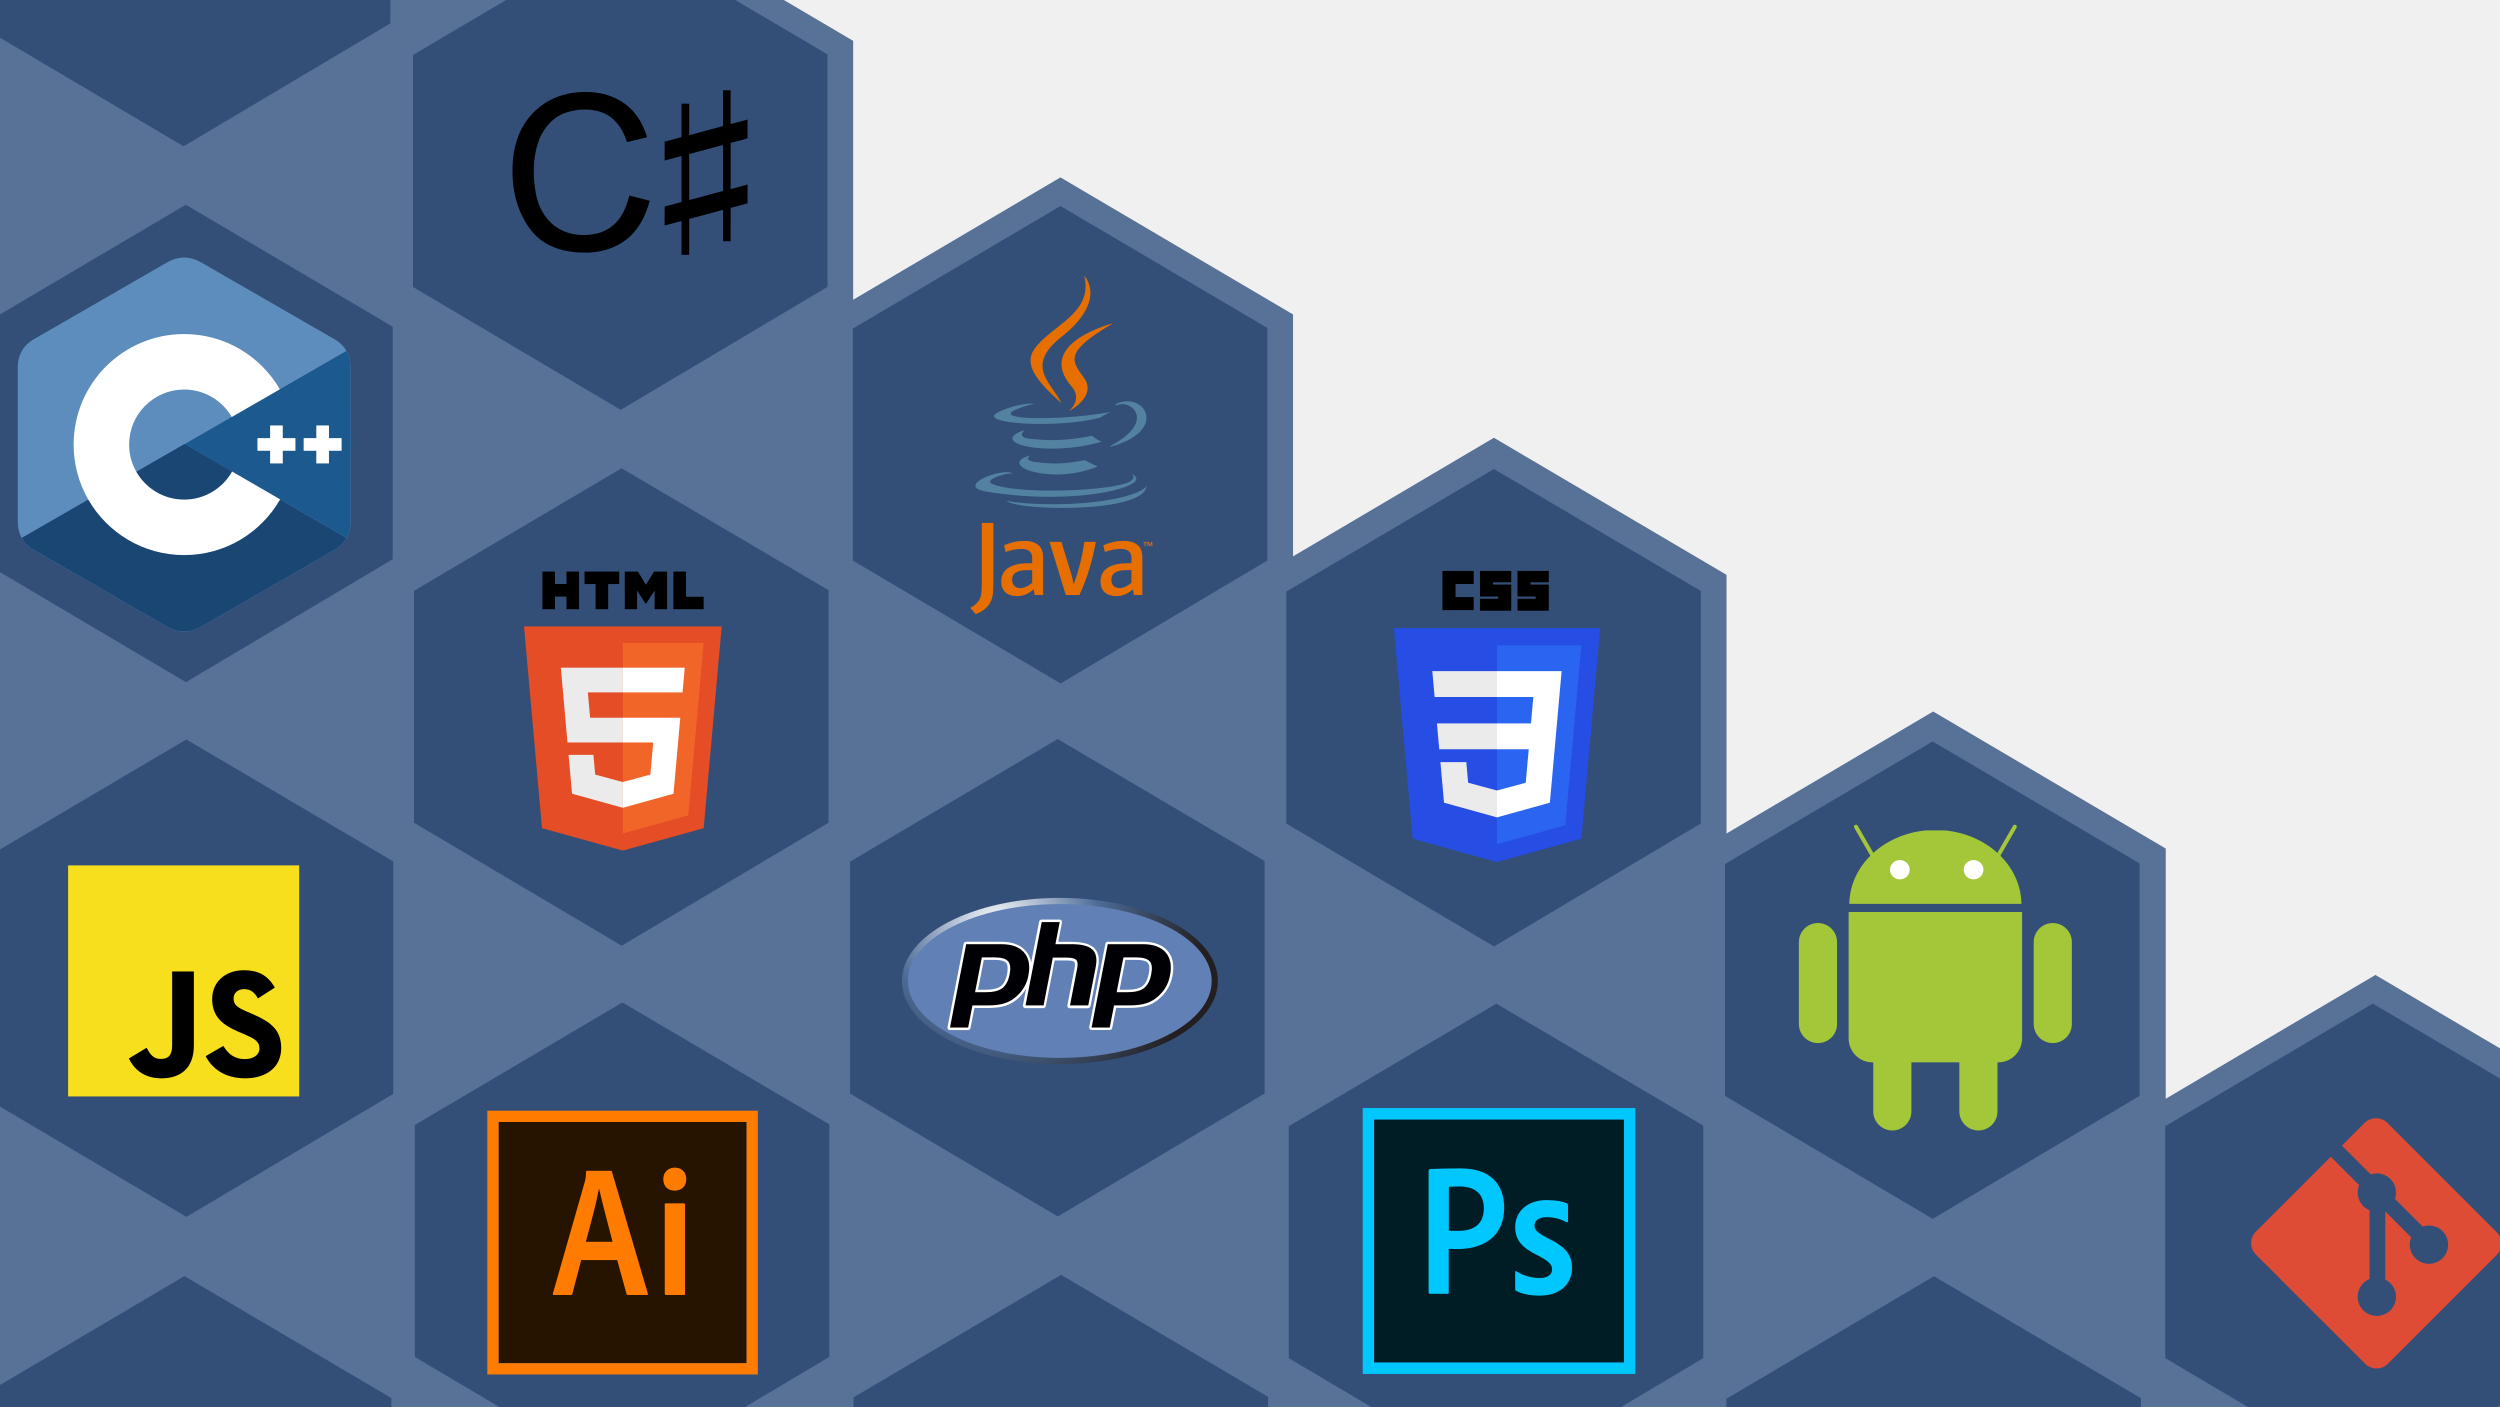
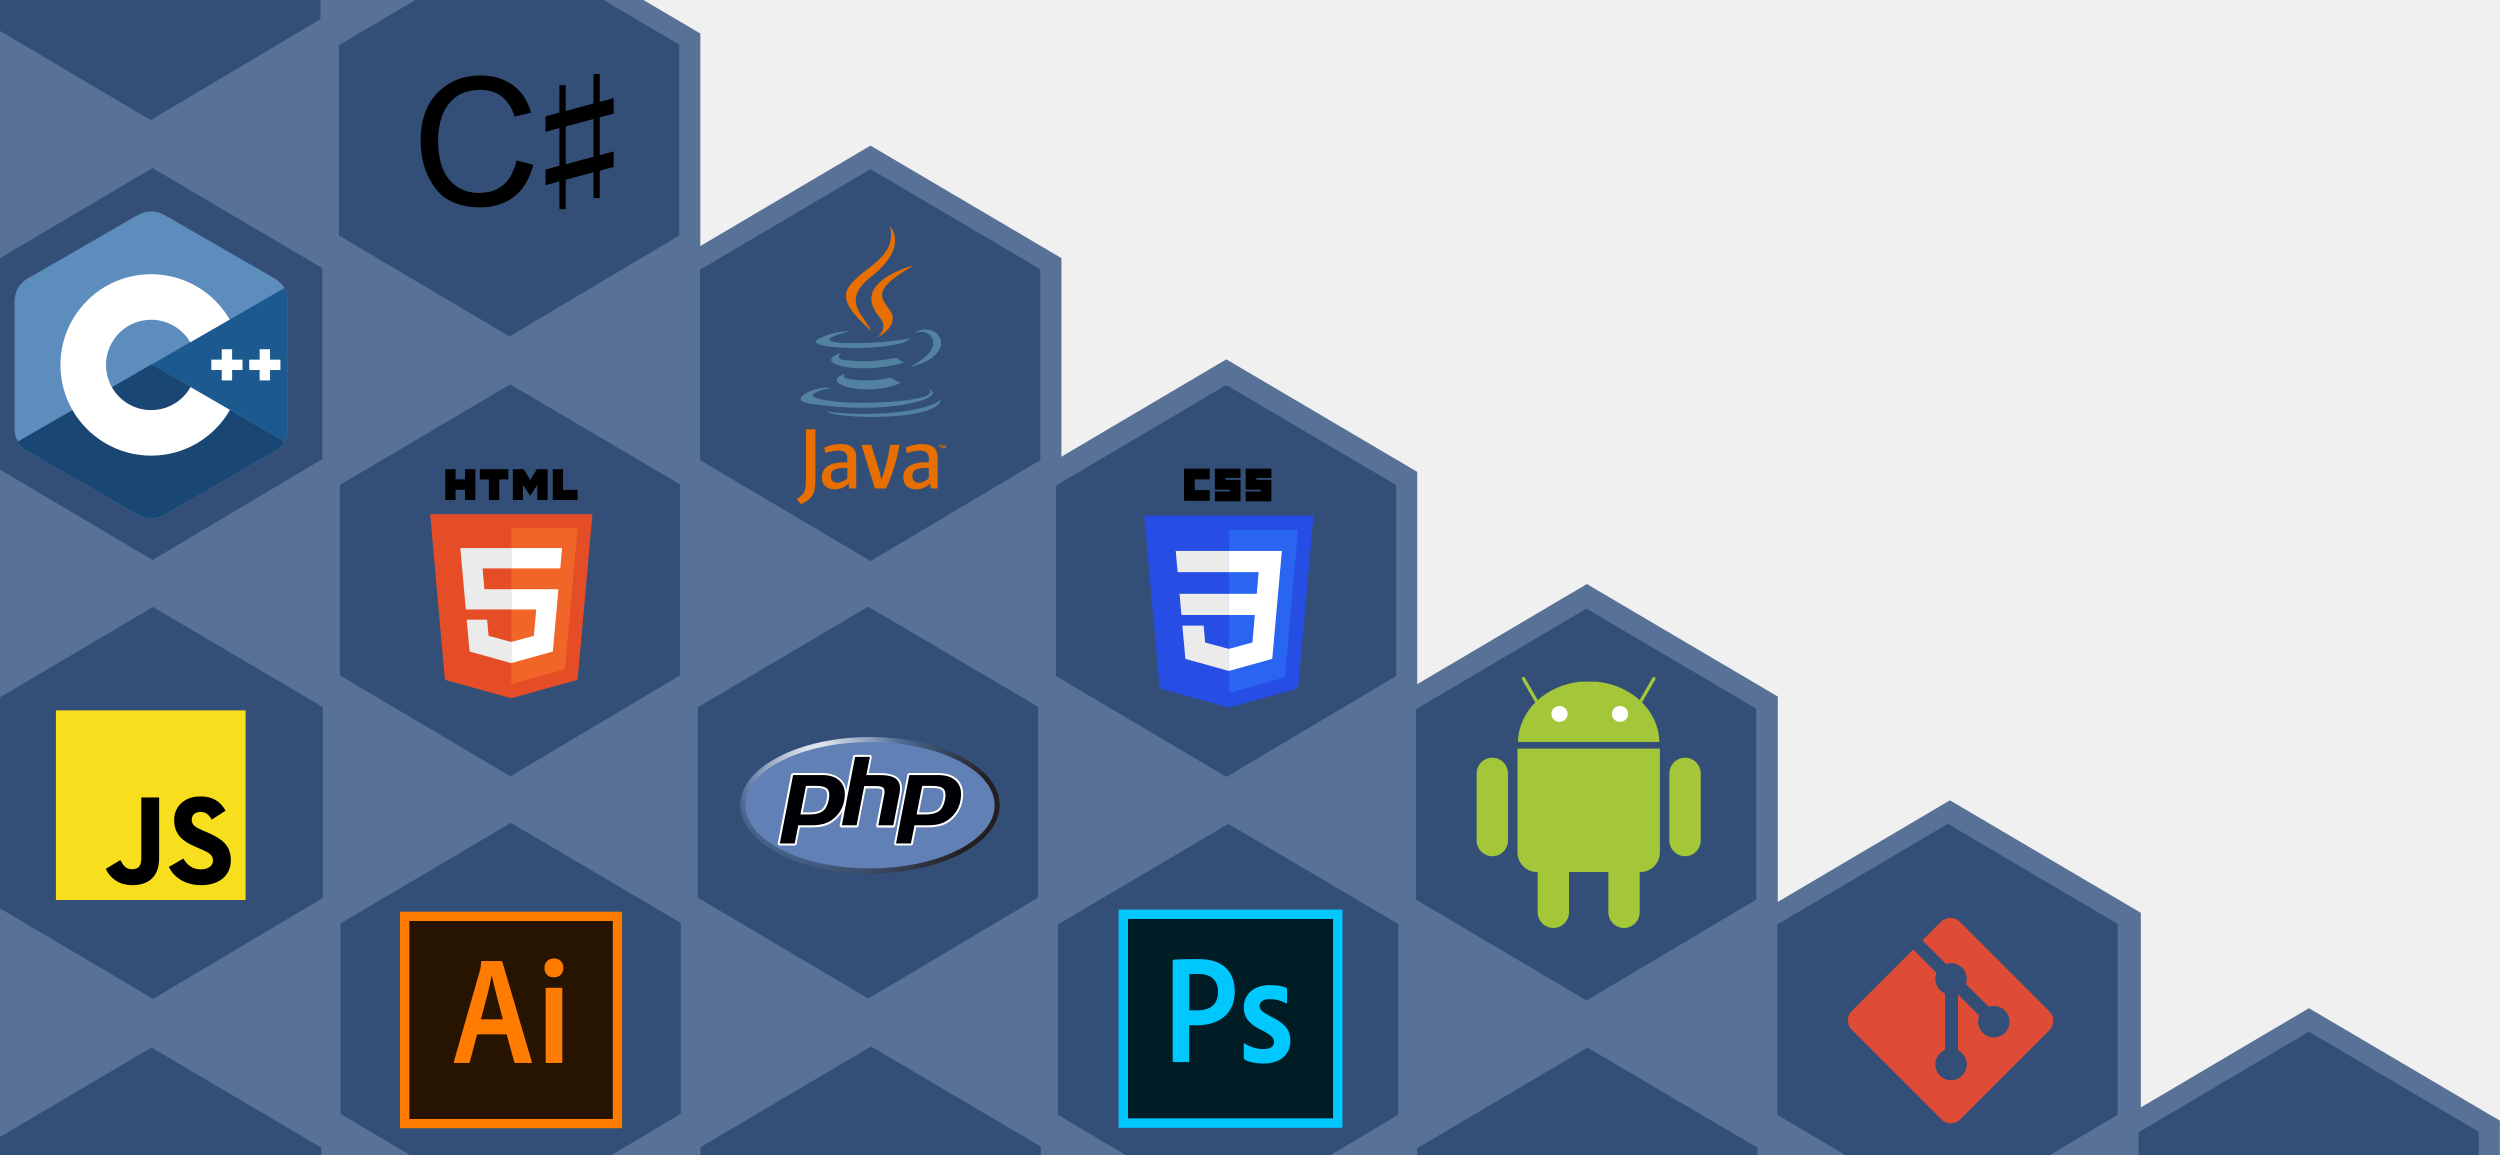
- <svg xmlns="http://www.w3.org/2000/svg" id="svg8" version="1.1" viewBox="0 0 508 285.75" height="1080" width="1920">
+ <svg xmlns="http://www.w3.org/2000/svg" id="svg8" version="1.1" viewBox="0 0 618.86 285.75" height="1080" width="2339">
  <defs id="defs2">
    <clipPath id="clipPath2307" clipPathUnits="userSpaceOnUse">
      <rect y="-79.375" x="100.542" height="258.536" width="457.351" id="rect2309" style="opacity:1;fill:#334f78;fill-opacity:1;stroke:none;stroke-width:1;stroke-miterlimit:4;stroke-dasharray:none;stroke-opacity:1" />
    </clipPath>
    <clipPath id="clipPath2307-7" clipPathUnits="userSpaceOnUse">
      <rect y="-79.375" x="100.542" height="258.536" width="457.351" id="rect2309-7" style="opacity:1;fill:#334f78;fill-opacity:1;stroke:none;stroke-width:1;stroke-miterlimit:4;stroke-dasharray:none;stroke-opacity:1" />
    </clipPath>
-     <radialGradient id="radialGradient-1" cx="0.837" cy="-125.811" r="363.057" gradientTransform="matrix(0.463,0,0,0.463,76.4644,81.9182)" gradientUnits="userSpaceOnUse">
+     <radialGradient id="radialGradient-1" cx="0.837" cy="-125.811" r="363.056" gradientTransform="matrix(0.463,0,0,0.463,76.4644,81.9182)" gradientUnits="userSpaceOnUse">
      <stop offset="0" style="stop-color:#FFFFFF" id="stop2845" />
      <stop offset="0.5" style="stop-color:#4C6B97" id="stop2847" />
      <stop offset="1" style="stop-color:#231F20" id="stop2849" />
    </radialGradient>
  </defs>
-   <g id="layer5">
+   <g transform="translate(0,-1.6666667e-5)" id="layer5">
    <path id="path2290-63-2-6-5" d="m 392.814,144.576 47.267,27.853 v 53.104 l -47.239,28.082 -47.441,-28.068 v -52.981 z" style="display:inline;fill:#587196;fill-opacity:1;stroke:none;stroke-width:0.297px;stroke-linecap:butt;stroke-linejoin:miter;stroke-opacity:1" />
    <path id="path2290-63-2-6-5-0" d="m 482.684,198.111 47.267,27.853 v 53.104 l -47.239,28.082 -47.441,-28.068 v -52.981 z" style="display:inline;fill:#587196;fill-opacity:1;stroke:none;stroke-width:0.297px;stroke-linecap:butt;stroke-linejoin:miter;stroke-opacity:1" />
    <path id="path2290-63-2-6-5-0-4" d="m 303.561,88.954 47.267,27.853 v 53.104 l -47.239,28.082 -47.441,-28.068 v -52.981 z" style="display:inline;fill:#587196;fill-opacity:1;stroke:none;stroke-width:0.297px;stroke-linecap:butt;stroke-linejoin:miter;stroke-opacity:1" />
    <path id="path2290-63-2-6-5-0-4-3" d="m 215.478,36.045 47.267,27.853 V 117.002 L 215.507,145.083 168.066,117.015 V 64.034 Z" style="display:inline;fill:#587196;fill-opacity:1;stroke:none;stroke-width:0.297px;stroke-linecap:butt;stroke-linejoin:miter;stroke-opacity:1" />
    <path id="path2290-63-2-6-5-0-4-3-1" d="M 126.096,-19.551 173.363,8.303 V 61.406 L 126.124,89.488 78.684,61.42 V 8.439 Z" style="display:inline;fill:#587196;fill-opacity:1;stroke:none;stroke-width:0.297px;stroke-linecap:butt;stroke-linejoin:miter;stroke-opacity:1" />
    <path id="path3363" d="M 80.788,9.107 546.833,288.69 H -4.811 V -8.781 H 109.581 Z" style="fill:#587196;fill-opacity:1;stroke:none;stroke-width:0.265px;stroke-linecap:butt;stroke-linejoin:miter;stroke-opacity:1" />
+     <path id="path2290-63-2-6-5-0-2" d="m 571.565,249.567 47.267,27.853 v 53.104 l -47.239,28.082 -47.441,-28.068 v -52.981 z" style="display:inline;fill:#587196;fill-opacity:1;stroke:none;stroke-width:0.297px;stroke-linecap:butt;stroke-linejoin:miter;stroke-opacity:1" />
  </g>
-   <g style="display:inline" id="layer3">
+   <g transform="translate(0,-1.6666667e-5)" style="display:inline" id="layer3">
    <path id="path2290" d="m 126.096,-13.73 42.053,24.781 V 58.297 L 126.121,83.281 83.914,58.309 V 11.172 Z" style="fill:#334f78;fill-opacity:1;stroke:none;stroke-width:0.265px;stroke-linecap:butt;stroke-linejoin:miter;stroke-opacity:1" />
    <path id="path2290-4" d="m 37.75,41.603 42.053,24.781 V 113.63 L 37.775,138.614 -4.433,113.642 V 66.505 Z" style="fill:#334f78;fill-opacity:1;stroke:none;stroke-width:0.265px;stroke-linecap:butt;stroke-linejoin:miter;stroke-opacity:1" />
    <path id="path2290-6" d="m 37.268,-67.28 42.053,24.781 V 4.747 L 37.293,29.73 -4.914,4.758 V -42.378 Z" style="display:inline;fill:#334f78;fill-opacity:1;stroke:none;stroke-width:0.265px;stroke-linecap:butt;stroke-linejoin:miter;stroke-opacity:1" />
    <path id="path2290-63" d="m 215.478,41.865 42.053,24.781 V 113.892 L 215.504,138.876 173.296,113.904 V 66.767 Z" style="display:inline;fill:#334f78;fill-opacity:1;stroke:none;stroke-width:0.265px;stroke-linecap:butt;stroke-linejoin:miter;stroke-opacity:1" />
    <path id="path2290-63-2" d="m 303.561,95.304 42.053,24.781 v 47.246 l -42.028,24.984 -42.207,-24.972 v -47.136 z" style="display:inline;fill:#334f78;fill-opacity:1;stroke:none;stroke-width:0.265px;stroke-linecap:butt;stroke-linejoin:miter;stroke-opacity:1" />
    <path id="path2290-63-2-6" d="m 392.702,150.66 42.053,24.781 v 47.246 l -42.028,24.984 -42.207,-24.972 v -47.136 z" style="display:inline;fill:#334f78;fill-opacity:1;stroke:none;stroke-width:0.265px;stroke-linecap:butt;stroke-linejoin:miter;stroke-opacity:1" />
    <path id="path2290-63-2-6-6" d="m 482.155,203.932 42.053,24.781 v 47.246 l -42.028,24.984 -42.207,-24.972 v -47.136 z" style="display:inline;fill:#334f78;fill-opacity:1;stroke:none;stroke-width:0.265px;stroke-linecap:butt;stroke-linejoin:miter;stroke-opacity:1" />
    <path id="path2290-63-2-6-6-1" d="m 392.982,259.332 42.053,24.781 v 47.246 l -42.028,24.984 -42.207,-24.972 v -47.136 z" style="display:inline;fill:#334f78;fill-opacity:1;stroke:none;stroke-width:0.265px;stroke-linecap:butt;stroke-linejoin:miter;stroke-opacity:1" />
    <path id="path2290-63-6" d="m 126.305,95.149 42.053,24.781 v 47.246 l -42.028,24.984 -42.207,-24.972 v -47.136 z" style="display:inline;fill:#334f78;fill-opacity:1;stroke:none;stroke-width:0.265px;stroke-linecap:butt;stroke-linejoin:miter;stroke-opacity:1" />
    <path id="path2290-63-2-3" d="m 214.917,150.175 42.053,24.781 v 47.246 l -42.028,24.984 -42.207,-24.972 v -47.136 z" style="display:inline;fill:#334f78;fill-opacity:1;stroke:none;stroke-width:0.265px;stroke-linecap:butt;stroke-linejoin:miter;stroke-opacity:1" />
    <path id="path2290-63-2-6-2" d="m 304.058,203.944 42.053,24.781 v 47.246 l -42.028,24.984 -42.207,-24.972 v -47.136 z" style="display:inline;fill:#334f78;fill-opacity:1;stroke:none;stroke-width:0.265px;stroke-linecap:butt;stroke-linejoin:miter;stroke-opacity:1" />
    <path id="path2290-63-6-1" d="m 37.858,150.257 42.053,24.781 v 47.246 l -42.028,24.984 -42.207,-24.972 v -47.136 z" style="display:inline;fill:#334f78;fill-opacity:1;stroke:none;stroke-width:0.265px;stroke-linecap:butt;stroke-linejoin:miter;stroke-opacity:1" />
    <path id="path2290-63-2-3-3" d="m 126.47,203.695 42.053,24.781 v 47.246 l -42.028,24.984 -42.207,-24.972 v -47.136 z" style="display:inline;fill:#334f78;fill-opacity:1;stroke:none;stroke-width:0.265px;stroke-linecap:butt;stroke-linejoin:miter;stroke-opacity:1" />
    <path id="path2290-63-2-6-2-9" d="m 215.611,259.051 42.053,24.781 v 47.246 l -42.028,24.984 -42.207,-24.972 v -47.136 z" style="display:inline;fill:#334f78;fill-opacity:1;stroke:none;stroke-width:0.265px;stroke-linecap:butt;stroke-linejoin:miter;stroke-opacity:1" />
    <path id="path2290-63-2-3-3-4" d="m 37.477,259.305 42.053,24.781 v 47.246 l -42.028,24.984 -42.207,-24.972 v -47.136 z" style="display:inline;fill:#334f78;fill-opacity:1;stroke:none;stroke-width:0.265px;stroke-linecap:butt;stroke-linejoin:miter;stroke-opacity:1" />
+     <path id="path2290-63-2-6-6-1-9" d="m 571.565,255.388 42.053,24.781 v 47.246 l -42.028,24.984 -42.207,-24.972 v -47.136 z" style="display:inline;fill:#334f78;fill-opacity:1;stroke:none;stroke-width:0.265px;stroke-linecap:butt;stroke-linejoin:miter;stroke-opacity:1" />
  </g>
-   <g style="opacity:1" id="layer4">
+   <g transform="translate(0,-1.6666667e-5)" style="opacity:1" id="layer4">
    <g transform="matrix(0.2645833,0,0,0.2645833,3.608274,52.26437)" id="g2450">
      <path style="fill:#5c8dbc" d="m 255.569,84.72 c -0.002,-4.83 -1.035,-9.098 -3.124,-12.761 -2.052,-3.602 -5.125,-6.621 -9.247,-9.008 C 209.173,43.332 175.115,23.773 141.101,4.134 131.931,-1.16 123.04,-0.967 113.938,4.403 100.395,12.39 32.59,51.237 12.385,62.94 4.064,67.757 0.015,75.129 0.013,84.711 0,124.166 0.013,163.62 0,203.076 c 0.002,4.724 0.991,8.909 2.988,12.517 2.053,3.711 5.169,6.813 9.386,9.254 20.206,11.703 88.02,50.547 101.56,58.536 9.106,5.373 17.997,5.565 27.17,0.269 34.015,-19.64 68.075,-39.198 102.105,-58.817 4.217,-2.44 7.333,-5.544 9.386,-9.252 1.994,-3.608 2.985,-7.793 2.987,-12.518 0,0 0,-78.889 -0.013,-118.345" id="path2436" />
      <path style="fill:#1a4674" d="M 128.182,143.509 2.988,215.593 c 2.053,3.711 5.169,6.813 9.386,9.254 20.206,11.703 88.02,50.547 101.56,58.536 9.106,5.373 17.997,5.565 27.17,0.269 34.015,-19.64 68.075,-39.198 102.105,-58.817 4.217,-2.44 7.333,-5.544 9.386,-9.252 L 128.182,143.509" id="path2438" />
      <path style="fill:#1a4674" d="m 91.101,164.861 c 7.285,12.718 20.98,21.296 36.69,21.296 15.807,0 29.58,-8.687 36.828,-21.541 l -36.437,-21.107 -37.081,21.352" id="path2440" />
      <path style="fill:#1b598e" d="m 255.569,84.72 c -0.002,-4.83 -1.035,-9.098 -3.124,-12.761 l -124.263,71.55 124.413,72.074 c 1.994,-3.608 2.985,-7.793 2.987,-12.518 0,0 0,-78.889 -0.013,-118.345" id="path2442" />
      <path style="fill:#ffffff" d="m 248.728,148.661 h -9.722 v 9.724 h -9.724 v -9.724 h -9.721 v -9.721 h 9.721 v -9.722 h 9.724 v 9.722 h 9.722 v 9.721" id="path2444" />
      <path style="fill:#ffffff" d="m 213.253,148.661 h -9.721 v 9.724 h -9.722 v -9.724 h -9.722 v -9.721 h 9.722 v -9.722 h 9.722 v 9.722 h 9.721 v 9.721" id="path2446" />
      <path style="fill:#ffffff" d="m 164.619,164.616 c -7.248,12.854 -21.021,21.541 -36.828,21.541 -15.71,0 -29.405,-8.578 -36.69,-21.296 -3.539,-6.18 -5.574,-13.335 -5.574,-20.968 0,-23.341 18.923,-42.263 42.264,-42.263 15.609,0 29.232,8.471 36.553,21.059 l 36.941,-21.272 C 186.602,76.071 159.189,59.019 127.791,59.019 c -46.876,0 -84.875,38 -84.875,84.874 0,15.378 4.091,29.799 11.241,42.238 14.646,25.48 42.137,42.637 73.634,42.637 31.555,0 59.089,-17.226 73.714,-42.781 l -36.886,-21.371" id="path2448" />
    </g>
    <g transform="matrix(0.1834107,0,0,0.1834107,13.84095,175.8451)" id="g2674">
      <path style="fill:#f7df1e" d="M 0,0 H 256 V 256 H 0 Z" id="path2668" />
      <path style="fill:#000000" d="m 67.312,213.932 19.591,-11.856 c 3.779,6.701 7.218,12.371 15.464,12.371 7.905,0 12.889,-3.092 12.889,-15.12 v -81.798 h 24.057 V 199.667 c 0,24.917 -14.606,36.259 -35.915,36.259 -19.245,0 -30.416,-9.967 -36.087,-21.996" id="path2670" />
      <path style="fill:#000000" d="m 152.381,211.354 19.588,-11.342 c 5.157,8.421 11.858,14.607 23.715,14.607 9.968,0 16.325,-4.984 16.325,-11.858 0,-8.248 -6.53,-11.17 -17.528,-15.98 l -6.013,-2.58 c -17.357,-7.388 -28.871,-16.667 -28.871,-36.258 0,-18.044 13.747,-31.792 35.228,-31.792 15.294,0 26.292,5.328 34.196,19.247 l -18.731,12.028 c -4.124,-7.389 -8.591,-10.309 -15.464,-10.309 -7.046,0 -11.514,4.468 -11.514,10.309 0,7.218 4.468,10.14 14.778,14.608 l 6.014,2.577 c 20.45,8.765 31.963,17.699 31.963,37.804 0,21.654 -17.012,33.51 -39.867,33.51 -22.339,0 -36.775,-10.654 -43.819,-24.574" id="path2672" />
    </g>
    <g transform="matrix(0.1574536,0,0,0.1574536,106.4102,116.1441)" id="g2772">
      <path style="fill:#e44d26" d="M 255.555,70.766 232.314,331.125 127.844,360.088 23.662,331.166 0.445,70.766 Z" id="path2752" />
      <path style="fill:#f16529" d="m 128,337.95 84.417,-23.404 19.861,-222.489 H 128 Z" id="path2754" />
      <path style="fill:#ebebeb" d="M 82.82,155.932 H 128 v -31.937 H 47.917 l 0.764,8.568 7.849,88.01 H 128 v -31.937 H 85.739 Z" id="path2756" />
      <path style="fill:#ebebeb" d="m 90.018,236.542 h -32.06 l 4.474,50.146 65.421,18.161 0.147,-0.041 v -33.228 l -0.14,0.037 -35.569,-9.604 -2.274,-25.471 z" id="path2758" />
      <path style="fill:#000000" d="M 24.181,0 H 40.411 V 16.035 H 55.257 V 0 H 71.488 V 48.558 H 55.258 V 32.298 H 40.411 v 16.26 H 24.181 V 0 Z" id="path2760" />
      <path style="fill:#000000" d="M 92.831,16.103 H 78.543 V 0 H 123.357 V 16.103 H 109.062 V 48.558 H 92.832 V 16.103 Z" id="path2762" />
      <path style="fill:#000000" d="M 130.469,0 H 147.393 L 157.803,17.062 168.203,0 h 16.93 V 48.558 H 168.969 V 24.49 L 157.803,41.755 h -0.279 L 146.35,24.49 v 24.068 h -15.88 z" id="path2764" />
      <path style="fill:#000000" d="m 193.21,0 h 16.235 v 32.508 h 22.824 v 16.051 h -39.059 z" id="path2766" />
      <path style="fill:#ffffff" d="m 127.89,220.573 h 39.327 l -3.707,41.42 -35.62,9.614 v 33.227 l 65.473,-18.146 0.48,-5.396 7.505,-84.08 0.779,-8.576 h -74.237 z" id="path2768" />
      <path style="fill:#ffffff" d="m 127.89,155.854 v 0.078 h 77.143 l 0.641,-7.179 1.455,-16.191 0.764,-8.568 h -80.003 v 31.859 z" id="path2770" />
    </g>
    <g transform="matrix(0.1642782,0,0,0.1642782,283.1683,116.0098)" id="g2825">
      <path style="fill:#264de4" d="M 127.844,360.088 23.662,331.166 0.445,70.766 H 255.555 L 232.314,331.125 Z" id="path2807" />
      <path style="fill:#2965f1" d="M 212.417,314.547 232.278,92.057 H 128 V 337.95 Z" id="path2809" />
      <path style="fill:#ebebeb" d="m 53.669,188.636 2.862,31.937 H 128 v -31.937 z" id="path2811" />
      <path style="fill:#ebebeb" d="m 47.917,123.995 2.903,31.937 H 128 v -31.937 z" id="path2813" />
      <path style="fill:#ebebeb" d="m 128,271.58 -0.14,0.037 -35.569,-9.604 -2.274,-25.471 H 57.958 L 62.432,286.688 127.853,304.849 128,304.808 v -33.228 z" id="path2815" />
      <path style="fill:#000000" d="M 60.484,0 H 99.165 V 16.176 H 76.659 V 32.352 H 99.165 V 48.527 H 60.484 Z" id="path2817" />
      <path style="fill:#000000" d="m 106.901,0 h 38.681 v 14.066 h -22.506 v 2.813 h 22.506 V 49.231 H 106.901 v -14.769 h 22.505 V 31.648 H 106.901 Z" id="path2819" />
      <path style="fill:#000000" d="M 153.319,0 H 192 v 14.066 h -22.506 v 2.813 H 192 v 32.352 h -38.681 v -14.769 h 22.506 v -2.813 h -22.506 z" id="path2821" />
      <path style="fill:#ffffff" d="m 202.127,188.636 5.766,-64.641 h -80.003 v 31.937 h 45.003 l -2.906,32.704 h -42.097 v 31.937 h 39.327 l -3.707,41.42 -35.62,9.614 v 33.227 l 65.473,-18.146 0.48,-5.396 7.505,-84.08 z" id="path2823" />
    </g>
    <g transform="matrix(0.2508388,0,0,0.2508388,183.2562,182.4497)" id="g2872">
      <ellipse style="fill:url(#radialGradient-1)" cx="128" cy="67.3" rx="128" ry="67.3" id="ellipse2854" />
      <ellipse style="fill:#6181b6" cx="128" cy="67.3" rx="123" ry="62.3" id="ellipse2856" />
      <g id="g2862">
        <path style="fill:#ffffff" d="m 152.9,87.5 c 0,0 6.1,-31.4 6.1,-31.4 1.4,-7.1 0.2,-12.4 -3.4,-15.7 -3.5,-3.2 -9.5,-4.8 -18.3,-4.8 h -10.6 l 3,-15.6 c 0.1,-0.6 0,-1.2 -0.4,-1.7 -0.4,-0.5 -0.9,-0.7 -1.5,-0.7 h -14.6 c -1,0 -1.8,0.7 -2,1.6 l -6.5,33.3 c -0.6,-3.8 -2,-7 -4.4,-9.6 C 96,38 89.3,35.5 80.2,35.5 H 52.1 c -1,0 -1.8,0.7 -2,1.6 L 37,104.7 c -0.1,0.6 0,1.2 0.4,1.7 0.4,0.5 0.9,0.7 1.5,0.7 h 14.7 c 1,0 1.8,-0.7 2,-1.6 l 3.2,-16.3 h 10.9 c 5.7,0 10.6,-0.6 14.3,-1.8 3.9,-1.3 7.4,-3.4 10.5,-6.3 2.5,-2.3 4.6,-4.9 6.2,-7.7 l -2.6,13.5 c -0.1,0.6 0,1.2 0.4,1.7 0.4,0.5 0.9,0.7 1.5,0.7 h 14.6 c 1,0 1.8,-0.7 2,-1.6 l 7.2,-37 h 10 c 4.3,0 5.5,0.8 5.9,1.2 0.3,0.3 0.9,1.5 0.2,5.2 L 134.1,87 c -0.1,0.6 0,1.2 0.4,1.7 0.4,0.5 0.9,0.7 1.5,0.7 h 15 c 0.9,-0.3 1.7,-1 1.9,-1.9 z m -67.6,-26 c -0.9,4.7 -2.6,8.1 -5.1,10 -2.5,1.9 -6.6,2.9 -12,2.9 h -6.5 l 4.7,-24.2 h 8.4 c 6.2,0 8.7,1.3 9.7,2.4 1.3,1.6 1.6,4.7 0.8,8.9 z" id="path2858" />
        <path style="fill:#ffffff" d="M 215.3,42.9 C 211,38 204.3,35.5 195.2,35.5 h -28.3 c -1,0 -1.8,0.7 -2,1.6 l -13.1,67.5 c -0.1,0.6 0,1.2 0.4,1.7 0.4,0.5 0.9,0.7 1.5,0.7 h 14.7 c 1,0 1.8,-0.7 2,-1.6 l 3.2,-16.3 h 10.9 c 5.7,0 10.6,-0.6 14.3,-1.8 3.9,-1.3 7.4,-3.4 10.5,-6.3 2.6,-2.4 4.8,-5.1 6.4,-8 1.6,-2.9 2.8,-6.1 3.5,-9.6 1.7,-8.7 0.4,-15.5 -3.9,-20.5 z M 200,61.5 c -0.9,4.7 -2.6,8.1 -5.1,10 -2.5,1.9 -6.6,2.9 -12,2.9 h -6.5 l 4.7,-24.2 h 8.4 c 6.2,0 8.7,1.3 9.7,2.4 1.4,1.6 1.7,4.7 0.8,8.9 z" id="path2860" />
      </g>
      <g id="g2870">
        <path style="fill:#000004" d="m 74.8,48.2 c 5.6,0 9.3,1 11.2,3.1 1.9,2.1 2.3,5.6 1.3,10.6 -1,5.2 -3,9 -5.9,11.2 -2.9,2.2 -7.3,3.3 -13.2,3.3 H 59.3 L 64.8,48.2 Z M 39,105 h 14.7 l 3.5,-17.9 h 12.6 c 5.6,0 10.1,-0.6 13.7,-1.8 3.6,-1.2 6.8,-3.1 9.8,-5.9 2.5,-2.3 4.5,-4.8 6,-7.5 1.5,-2.7 2.6,-5.7 3.2,-9 1.6,-8 0.4,-14.2 -3.5,-18.7 C 95.1,39.7 88.9,37.5 80.4,37.5 H 52.1 Z" id="path2864" />
        <path style="fill:#000004" d="m 113.3,19.6 h 14.6 l -3.5,17.9 h 13 c 8.2,0 13.8,1.4 16.9,4.3 3.1,2.9 4,7.5 2.8,13.9 L 151,87.1 H 136.2 L 142,57.2 c 0.7,-3.4 0.4,-5.7 -0.7,-6.9 -1.1,-1.2 -3.6,-1.9 -7.3,-1.9 h -11.7 l -7.5,38.7 h -14.6 z" id="path2866" />
        <path style="fill:#000004" d="m 189.5,48.2 c 5.6,0 9.3,1 11.2,3.1 1.9,2.1 2.3,5.6 1.3,10.6 -1,5.2 -3,9 -5.9,11.2 -2.9,2.2 -7.3,3.3 -13.2,3.3 H 174 l 5.5,-28.2 z M 153.7,105 h 14.7 l 3.5,-17.9 h 12.6 c 5.6,0 10.1,-0.6 13.7,-1.8 3.6,-1.2 6.8,-3.1 9.8,-5.9 2.5,-2.3 4.5,-4.8 6,-7.5 1.5,-2.7 2.6,-5.7 3.2,-9 1.6,-8 0.4,-14.2 -3.5,-18.7 -3.9,-4.5 -10.1,-6.7 -18.6,-6.7 h -28.3 z" id="path2868" />
      </g>
    </g>
    <g transform="matrix(0.1986697,0,0,0.1986697,457.4225,227.2169)" id="g2980">
      <path style="fill:#de4c36" d="M 251.172,116.594 139.399,4.828 c -6.432,-6.438 -16.873,-6.438 -23.314,0 L 92.875,28.038 122.318,57.481 c 6.842,-2.312 14.688,-0.761 20.142,4.694 5.48,5.489 7.019,13.401 4.652,20.266 l 28.375,28.375 c 6.865,-2.365 14.786,-0.834 20.269,4.657 7.663,7.66 7.663,20.075 0,27.74 -7.665,7.665 -20.081,7.665 -27.749,0 -5.764,-5.769 -7.188,-14.235 -4.269,-21.336 l -26.462,-26.462 -0.003,69.638 c 1.868,0.927 3.632,2.16 5.188,3.711 7.663,7.66 7.663,20.075 0,27.746 -7.665,7.663 -20.086,7.663 -27.74,0 -7.663,-7.671 -7.663,-20.086 0,-27.746 1.893,-1.89 4.084,-3.32 6.421,-4.281 V 94.196 c -2.337,-0.955 -4.525,-2.376 -6.421,-4.281 -5.806,-5.798 -7.202,-14.317 -4.227,-21.446 L 81.471,39.442 4.831,116.077 c -6.441,6.444 -6.441,16.884 0,23.322 L 116.605,251.167 c 6.435,6.438 16.873,6.438 23.316,0 L 251.172,139.918 c 6.438,-6.441 6.438,-16.887 0,-23.325" id="path2978" />
    </g>
    <g transform="matrix(0.2723171,0,0,0.2723171,356.774,148.9257)" id="g3015">
      <path style="fill:#a4c639" d="m 101.885,207.092 c 7.865,0 14.241,6.376 14.241,14.241 v 61.09 c 0,7.865 -6.376,14.24 -14.241,14.24 -7.864,0 -14.24,-6.375 -14.24,-14.24 v -61.09 c 0,-7.864 6.376,-14.24 14.24,-14.24 z" id="path2992" />
      <path style="fill:#a4c639" d="m 69.374,133.645 c -0.047,0.54 -0.088,1.086 -0.088,1.638 v 92.557 c 0,9.954 7.879,17.973 17.66,17.973 h 94.124 c 9.782,0 17.661,-8.02 17.661,-17.973 v -92.557 c 0,-0.552 -0.02,-1.1 -0.066,-1.638 z" id="path2994" />
      <path style="fill:#a4c639" d="m 166.133,207.092 c 7.865,0 14.241,6.376 14.241,14.241 v 61.09 c 0,7.865 -6.376,14.24 -14.241,14.24 -7.864,0 -14.24,-6.375 -14.24,-14.24 v -61.09 c 0,-7.864 6.376,-14.24 14.24,-14.24 z M 46.405,141.882 c 7.864,0 14.24,6.376 14.24,14.241 v 61.09 c 0,7.865 -6.376,14.241 -14.24,14.241 -7.865,0 -14.241,-6.376 -14.241,-14.24 v -61.09 c -0.001,-7.865 6.375,-14.242 14.241,-14.242 z m 175.209,0 c 7.864,0 14.24,6.376 14.24,14.241 v 61.09 c 0,7.865 -6.376,14.241 -14.24,14.241 -7.865,0 -14.241,-6.376 -14.241,-14.24 v -61.09 c 0,-7.865 6.376,-14.242 14.241,-14.242 z M 69.79,127.565 C 70.186,99.135 95,75.825 126.852,72.753 h 14.312 c 31.854,3.073 56.666,26.384 57.062,54.812 z" id="path2996" />
      <path style="fill:none;stroke:#a4c639;stroke-width:3;stroke-linecap:round;stroke-linejoin:round" d="m 74.743,70.009 15.022,26.02 m 103.511,-26.02 -15.023,26.02" id="path2998" />
      <path style="fill:#ffffff" d="m 114.878,102.087 c 0.012,3.974 -3.277,7.205 -7.347,7.216 -4.068,0.01 -7.376,-3.202 -7.388,-7.176 v -0.04 c -0.011,-3.975 3.278,-7.205 7.347,-7.216 4.068,-0.011 7.376,3.2 7.388,7.176 z m 54.996,0 c 0.012,3.974 -3.277,7.205 -7.347,7.216 -4.068,0.01 -7.376,-3.202 -7.388,-7.176 v -0.04 c -0.011,-3.975 3.278,-7.205 7.347,-7.216 4.068,-0.011 7.376,3.2 7.388,7.176 z" id="path3000" />
    </g>
    <g transform="matrix(0.1271299,0,0,0.1271299,196.3466,55.47868)" id="g3110">
      <path style="fill:#e76f00" d="m 285.104,430.945 h -2.037 v -1.14 h 5.486 v 1.14 h -2.025 v 5.688 h -1.424 z m 10.942,0.297 h -0.032 l -2.02,5.393 h -0.924 l -2.006,-5.393 h -0.024 v 5.393 h -1.343 v -6.828 h 1.976 l 1.86,4.835 1.854,-4.835 h 1.969 v 6.828 h -1.311 z" id="path3081" />
      <path style="fill:#5382a1" d="m 102.681,291.324 c 0,0 -14.178,8.245 10.09,11.035 29.4,3.354 44.426,2.873 76.825,-3.259 0,0 8.518,5.341 20.414,9.967 -72.63,31.128 -164.376,-1.803 -107.329,-17.743 m -8.875,-40.62 c 0,0 -15.902,11.771 8.384,14.283 31.406,3.24 56.208,3.505 99.125,-4.759 0,0 5.937,6.018 15.271,9.309 -87.815,25.678 -185.624,2.025 -122.78,-18.833" id="path3083" />
      <path style="fill:#e76f00" d="m 168.625,181.799 c 17.896,20.604 -4.701,39.146 -4.701,39.146 0,0 45.439,-23.458 24.571,-52.833 -19.491,-27.395 -34.438,-41.005 46.479,-87.934 0.001,-10e-4 -127.013,31.721 -66.349,101.621" id="path3085" />
      <path style="fill:#5382a1" d="m 264.684,321.369 c 0,0 10.492,8.646 -11.555,15.333 -41.923,12.7 -174.488,16.535 -211.314,0.507 -13.238,-5.76 11.587,-13.752 19.396,-15.429 8.144,-1.766 12.798,-1.437 12.798,-1.437 -14.722,-10.371 -95.157,20.363 -40.857,29.166 148.084,24.015 269.944,-10.814 231.532,-28.14 M 109.499,208.617 c 0,0 -67.431,16.016 -23.879,21.832 18.389,2.462 55.047,1.905 89.192,-0.956 27.906,-2.354 55.928,-7.358 55.928,-7.358 0,0 -9.84,4.214 -16.959,9.074 -68.475,18.01 -200.756,9.631 -162.674,-8.79 32.206,-15.568 58.392,-13.802 58.392,-13.802 m 120.963,67.614 c 69.608,-36.171 37.425,-70.932 14.96,-66.248 -5.506,1.146 -7.961,2.139 -7.961,2.139 0,0 2.045,-3.202 5.947,-4.588 44.441,-15.624 78.619,46.081 -14.346,70.521 0,0 1.079,-0.962 1.4,-1.824" id="path3087" />
      <path style="fill:#e76f00" d="m 188.495,4.399 c 0,0 38.55,38.562 -36.563,97.862 -60.233,47.567 -13.735,74.689 -0.025,105.678 -35.158,-31.723 -60.96,-59.647 -43.65,-85.637 25.406,-38.151 95.792,-56.648 80.238,-117.903" id="path3089" />
      <path style="fill:#5382a1" d="m 116.339,374.246 c 66.815,4.277 169.417,-2.373 171.846,-33.987 0,0 -4.67,11.984 -55.219,21.503 -57.027,10.731 -127.364,9.479 -169.081,2.601 0.002,-0.002 8.541,7.067 52.454,9.883" id="path3091" />
      <path style="fill:#e76f00" d="m 105.389,495.049 c -6.303,5.467 -12.96,8.536 -18.934,8.536 -8.527,0 -13.134,-5.113 -13.134,-13.314 0,-8.871 4.937,-15.357 24.739,-15.357 h 7.328 l 10e-4,20.135 m 17.392,19.623 V 453.93 c 0,-15.518 -8.85,-25.756 -30.188,-25.756 -12.457,0 -23.369,3.076 -32.238,6.999 l 2.56,10.752 c 6.983,-2.563 16.022,-4.949 24.894,-4.949 12.292,0 17.58,4.949 17.58,15.181 v 7.678 h -6.135 c -29.865,0 -43.337,11.593 -43.337,28.993 0,15.018 8.878,23.554 25.594,23.554 10.745,0 18.766,-4.437 26.264,-10.929 l 1.361,9.221 z m 58.043,0 h -21.691 l -26.106,-84.96 h 18.944 l 16.198,52.199 3.601,15.699 c 8.195,-22.698 13.992,-45.726 16.891,-67.898 h 18.427 c -4.938,27.976 -13.822,58.684 -26.264,84.96 m 83.214,-19.623 c -6.315,5.467 -12.983,8.536 -18.958,8.536 -8.512,0 -13.131,-5.113 -13.131,-13.314 0,-8.871 4.947,-15.357 24.748,-15.357 h 7.341 v 20.135 m 17.39,19.623 V 453.93 c 0,-15.518 -8.871,-25.756 -30.186,-25.756 -12.465,0 -23.381,3.076 -32.246,6.999 l 2.557,10.752 c 6.985,-2.563 16.041,-4.949 24.906,-4.949 12.283,0 17.579,4.949 17.579,15.181 v 7.678 h -6.146 c -29.873,0 -43.34,11.593 -43.34,28.993 0,15.018 8.871,23.554 25.584,23.554 10.752,0 18.77,-4.437 26.28,-10.929 l 1.366,9.221 z M 36.847,529.099 c -4.958,7.239 -12.966,12.966 -21.733,16.206 L 6.527,535.2 c 6.673,-3.424 12.396,-8.954 15.055,-14.104 2.3,-4.581 3.252,-10.485 3.252,-24.604 v -96.995 h 18.478 v 95.666 c -10e-4,18.875 -1.51,26.5 -6.465,33.936" id="path3093" />
    </g>
    <g transform="matrix(0.1861605,0,0,0.1861605,95.26342,11.12884)" id="#000000ff">
      <path style="opacity:1;fill:#000000" d="m 277.47,77.82 c 0,-13.03 -0.01,-26.05 0.01,-39.08 2.75,-0.01 5.51,-0.01 8.27,-0.01 0.04,12.3 0,24.6 0.02,36.9 6.18,-1.64 12.34,-3.32 18.52,-4.96 0.01,6.86 0.01,13.72 0,20.59 -6.17,1.67 -12.36,3.31 -18.52,4.99 0,16.77 -0.01,33.55 0,50.32 6.18,-1.64 12.34,-3.32 18.52,-4.96 0.01,6.86 0,13.72 0,20.58 -6.17,1.68 -12.35,3.31 -18.52,4.99 -0.02,12.14 0,24.28 -0.01,36.42 -2.76,0 -5.53,0 -8.29,-0.01 -0.01,-11.44 0.01,-22.89 0,-34.33 -12.32,3.31 -24.63,6.62 -36.94,9.96 -0.01,13.04 0.01,26.07 -0.01,39.11 -2.78,0 -5.56,0 -8.34,0 -0.02,-12.3 0.01,-24.61 -0.01,-36.91 -6.16,1.64 -12.3,3.32 -18.46,4.95 -0.01,-6.9 -0.01,-13.8 0,-20.7 6.15,-1.68 12.31,-3.3 18.46,-4.98 0,-16.73 0.02,-33.47 0,-50.2 -6.16,1.63 -12.3,3.31 -18.46,4.95 -0.01,-6.87 -0.01,-13.73 0,-20.59 6.15,-1.68 12.31,-3.3 18.46,-4.98 0.01,-12.15 0,-24.31 0.01,-36.47 2.78,0 5.56,0 8.35,0.01 0.01,11.45 -0.01,22.91 0,34.37 12.32,-3.31 24.63,-6.62 36.94,-9.96 m -36.93,30.57 c -0.02,16.74 -0.01,33.48 -0.01,50.22 12.32,-3.32 24.63,-6.64 36.94,-9.96 0,-16.74 0.01,-33.47 -0.01,-50.21 -12.31,3.3 -24.61,6.64 -36.92,9.95 z" id="path3216" />
      <path style="opacity:1;fill:#000000" d="m 90.61,48.54 c 14.64,-7.16 31.43,-9.11 47.52,-7.33 15.29,1.72 30.23,8.48 40.71,19.9 7.61,8.14 12.59,18.38 15.74,28.99 -7.32,1.74 -14.64,3.48 -21.97,5.2 C 168.74,82.86 161.36,70.65 149.35,64.66 136,58.08 119.97,58.65 106.05,63.12 90.65,68.18 79.9,82.13 75.18,97.19 c -5.42,17.27 -5.25,35.9 -2.15,53.59 2.48,14.26 9.52,28.14 21.54,36.63 13.16,9.65 30.88,11.34 46.39,7.41 11.88,-3.02 21.86,-11.61 27.4,-22.45 3.16,-5.87 5.21,-12.27 6.79,-18.73 7.44,1.9 14.9,3.74 22.33,5.7 -4.13,15.71 -11.67,31.2 -24.58,41.53 -13.32,10.95 -30.88,15.64 -47.94,15.1 C 105.79,215.78 85.45,210.46 71.9,196.13 58.31,181.41 50.73,161.83 48.46,142.09 46.58,123.56 47.65,104.27 54.77,86.88 61.48,70.28 74.54,56.4 90.61,48.54 Z" id="path3218" />
    </g>
    <g transform="matrix(0.2290471,0,0,0.2290471,99.02586,225.6938)" id="g3240">
      <path style="fill:#261300" class="st0" d="M 10,10 H 230 V 224 H 10 Z" id="path3234" />
      <path style="fill:#ff7c00" class="st1" d="M 0,0 V 234 H 240 V 0 Z M 10,10 H 230 V 224 H 10 Z" id="path3236" />
      <path style="fill:#ff7c00" class="st1" d="m 83.3,132.5 -7.9,30 c -0.2,0.8 -0.5,1 -1.5,1 H 59.2 c -1,0 -1.2,-0.3 -1,-1.5 L 86.6,62.6 c 0.5,-1.8 0.8,-3.4 1,-8.3 0,-0.7 0.3,-1 0.8,-1 h 21 c 0.7,0 1,0.2 1.2,1 l 31.8,107.9 c 0.2,0.8 0,1.3 -0.8,1.3 H 125 c -0.8,0 -1.3,-0.2 -1.5,-0.9 l -8.3,-30.1 z m 27.8,-16.2 C 108.3,105.2 101.7,81 99.2,69.3 H 99 c -2.1,11.7 -7.4,31.5 -11.6,47 z m 45,-55.6 c 0,-6.4 4.5,-10.2 10.2,-10.2 6.1,0 10.2,4.1 10.2,10.2 0,6.6 -4.3,10.2 -10.4,10.2 -5.8,0 -10,-3.6 -10,-10.2 z m 1.2,22.7 c 0,-0.8 0.3,-1.2 1.2,-1.2 h 15.7 c 0.8,0 1.2,0.3 1.2,1.2 v 78.9 c 0,0.8 -0.2,1.2 -1.2,1.2 h -15.5 c -1,0 -1.3,-0.5 -1.3,-1.3 V 83.4 Z" id="path3238" />
    </g>
    <g transform="matrix(0.2308492,0,0,0.2308492,276.9054,225.1604)" id="g3270">
      <path style="fill:#001d26" class="st0" d="M 10,10 H 230 V 224 H 10 Z" id="path3256" />
      <path style="fill:#00c8ff" class="st1" d="M 0,0 V 234 H 240 V 0 Z M 10,10 H 230 V 224 H 10 Z m 48,44.8 c 0,-0.7 1.4,-1.2 2.2,-1.2 6.4,-0.3 15.9,-0.5 25.8,-0.5 27.7,0 38.5,15.2 38.5,34.7 0,25.4 -18.4,36.3 -41,36.3 -3.8,0 -5.1,-0.2 -7.8,-0.2 v 38.4 c 0,0.8 -0.3,1.2 -1.2,1.2 H 59.2 c -0.8,0 -1.2,-0.3 -1.2,-1.2 z m 17.8,53.1 c 2.3,0.2 4.1,0.2 8.1,0.2 11.7,0 22.7,-4.1 22.7,-20 0,-12.7 -7.9,-19.1 -21.2,-19.1 -4,0 -7.8,0.2 -9.6,0.3 z m 86,-11.9 c -7.9,0 -10.6,4 -10.6,7.3 0,3.6 1.8,6.1 12.4,11.6 15.7,7.6 20.6,14.9 20.6,25.6 0,16 -12.2,24.6 -28.7,24.6 -8.7,0 -16.2,-1.8 -20.5,-4.3 -0.7,-0.3 -0.8,-0.8 -0.8,-1.6 v -14.7 c 0,-1 0.5,-1.3 1.2,-0.8 6.3,4.1 13.5,5.9 20.1,5.9 7.9,0 11.2,-3.3 11.2,-7.8 0,-3.6 -2.3,-6.8 -12.4,-12 -14.2,-6.8 -20.1,-13.7 -20.1,-25.2 0,-12.9 10.1,-23.6 27.6,-23.6 8.6,0 14.6,1.3 17.9,2.8 0.8,0.5 1,1.3 1,2 v 13.7 c 0,0.8 -0.5,1.3 -1.5,1 C 174.8,97.7 168.3,96 161.8,96 Z" id="path3258" />
    </g>
  </g>
  <style type="text/css" id="style3232">
	.st0{fill:#261300;}
	.st1{fill:#FF7C00;}
</style>
  <style type="text/css" id="style3254">
	.st0{fill:#001D26;}
	.st1{fill:#00C8FF;}
</style>
</svg>
